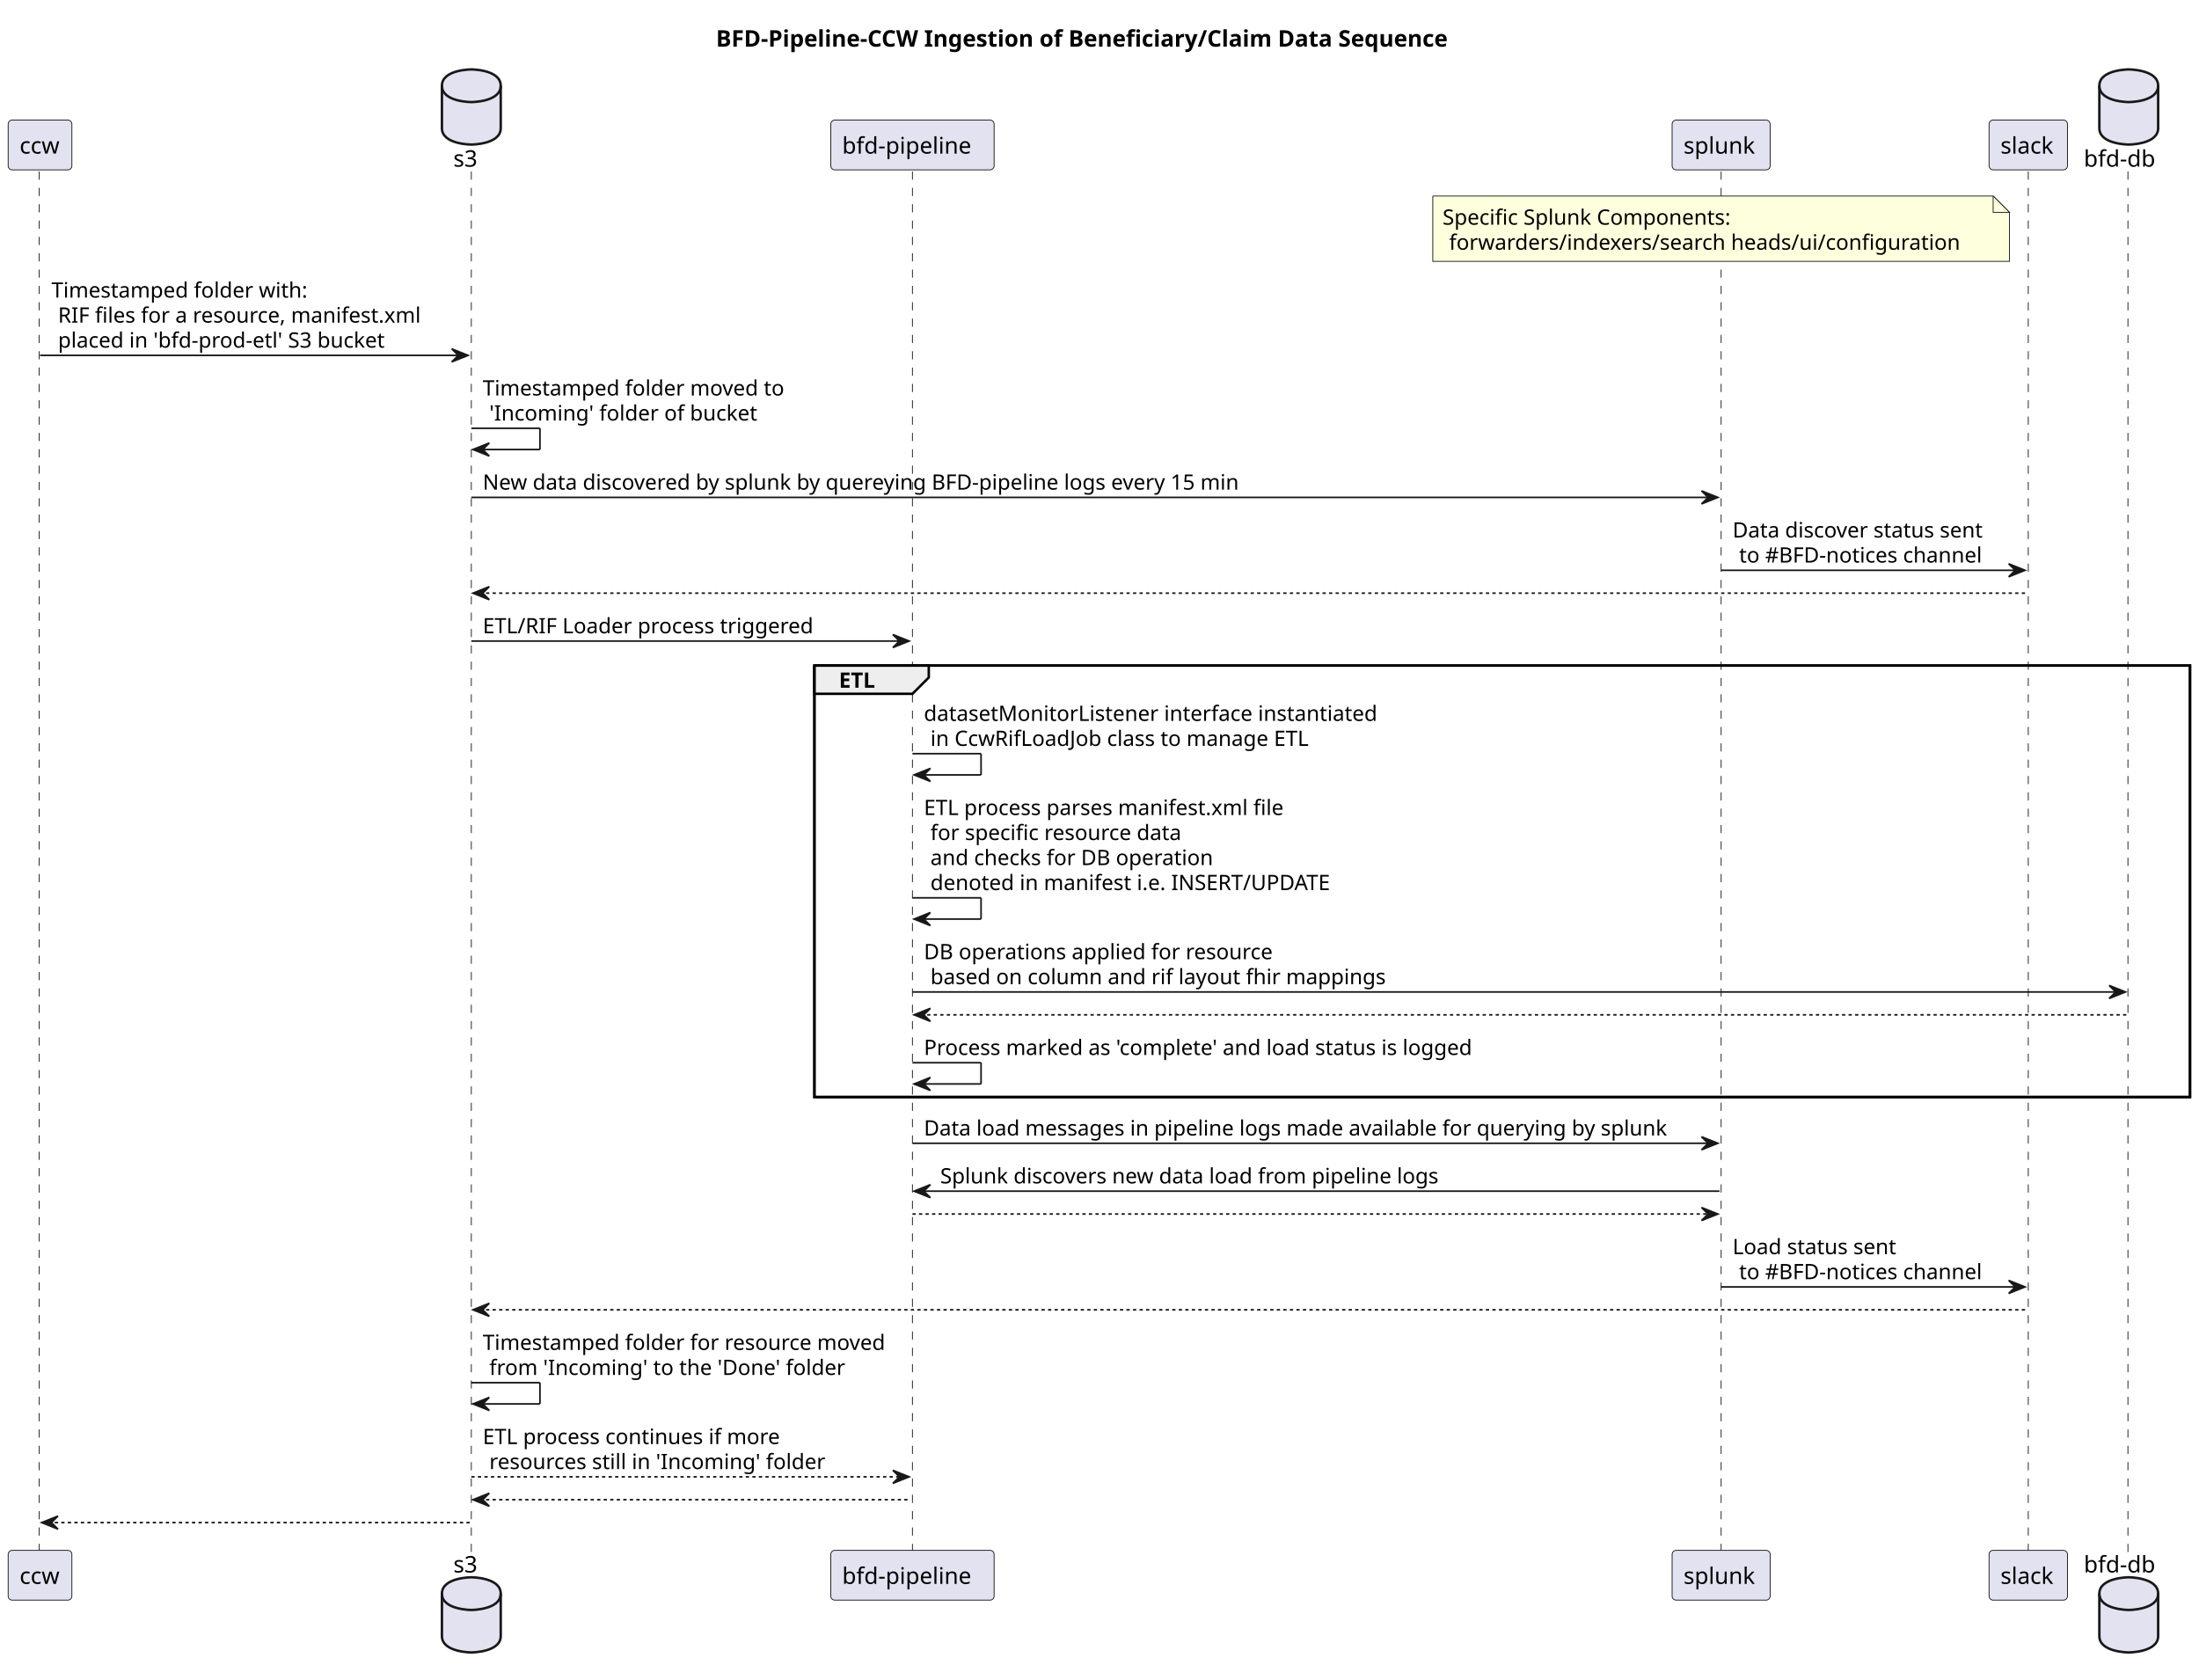
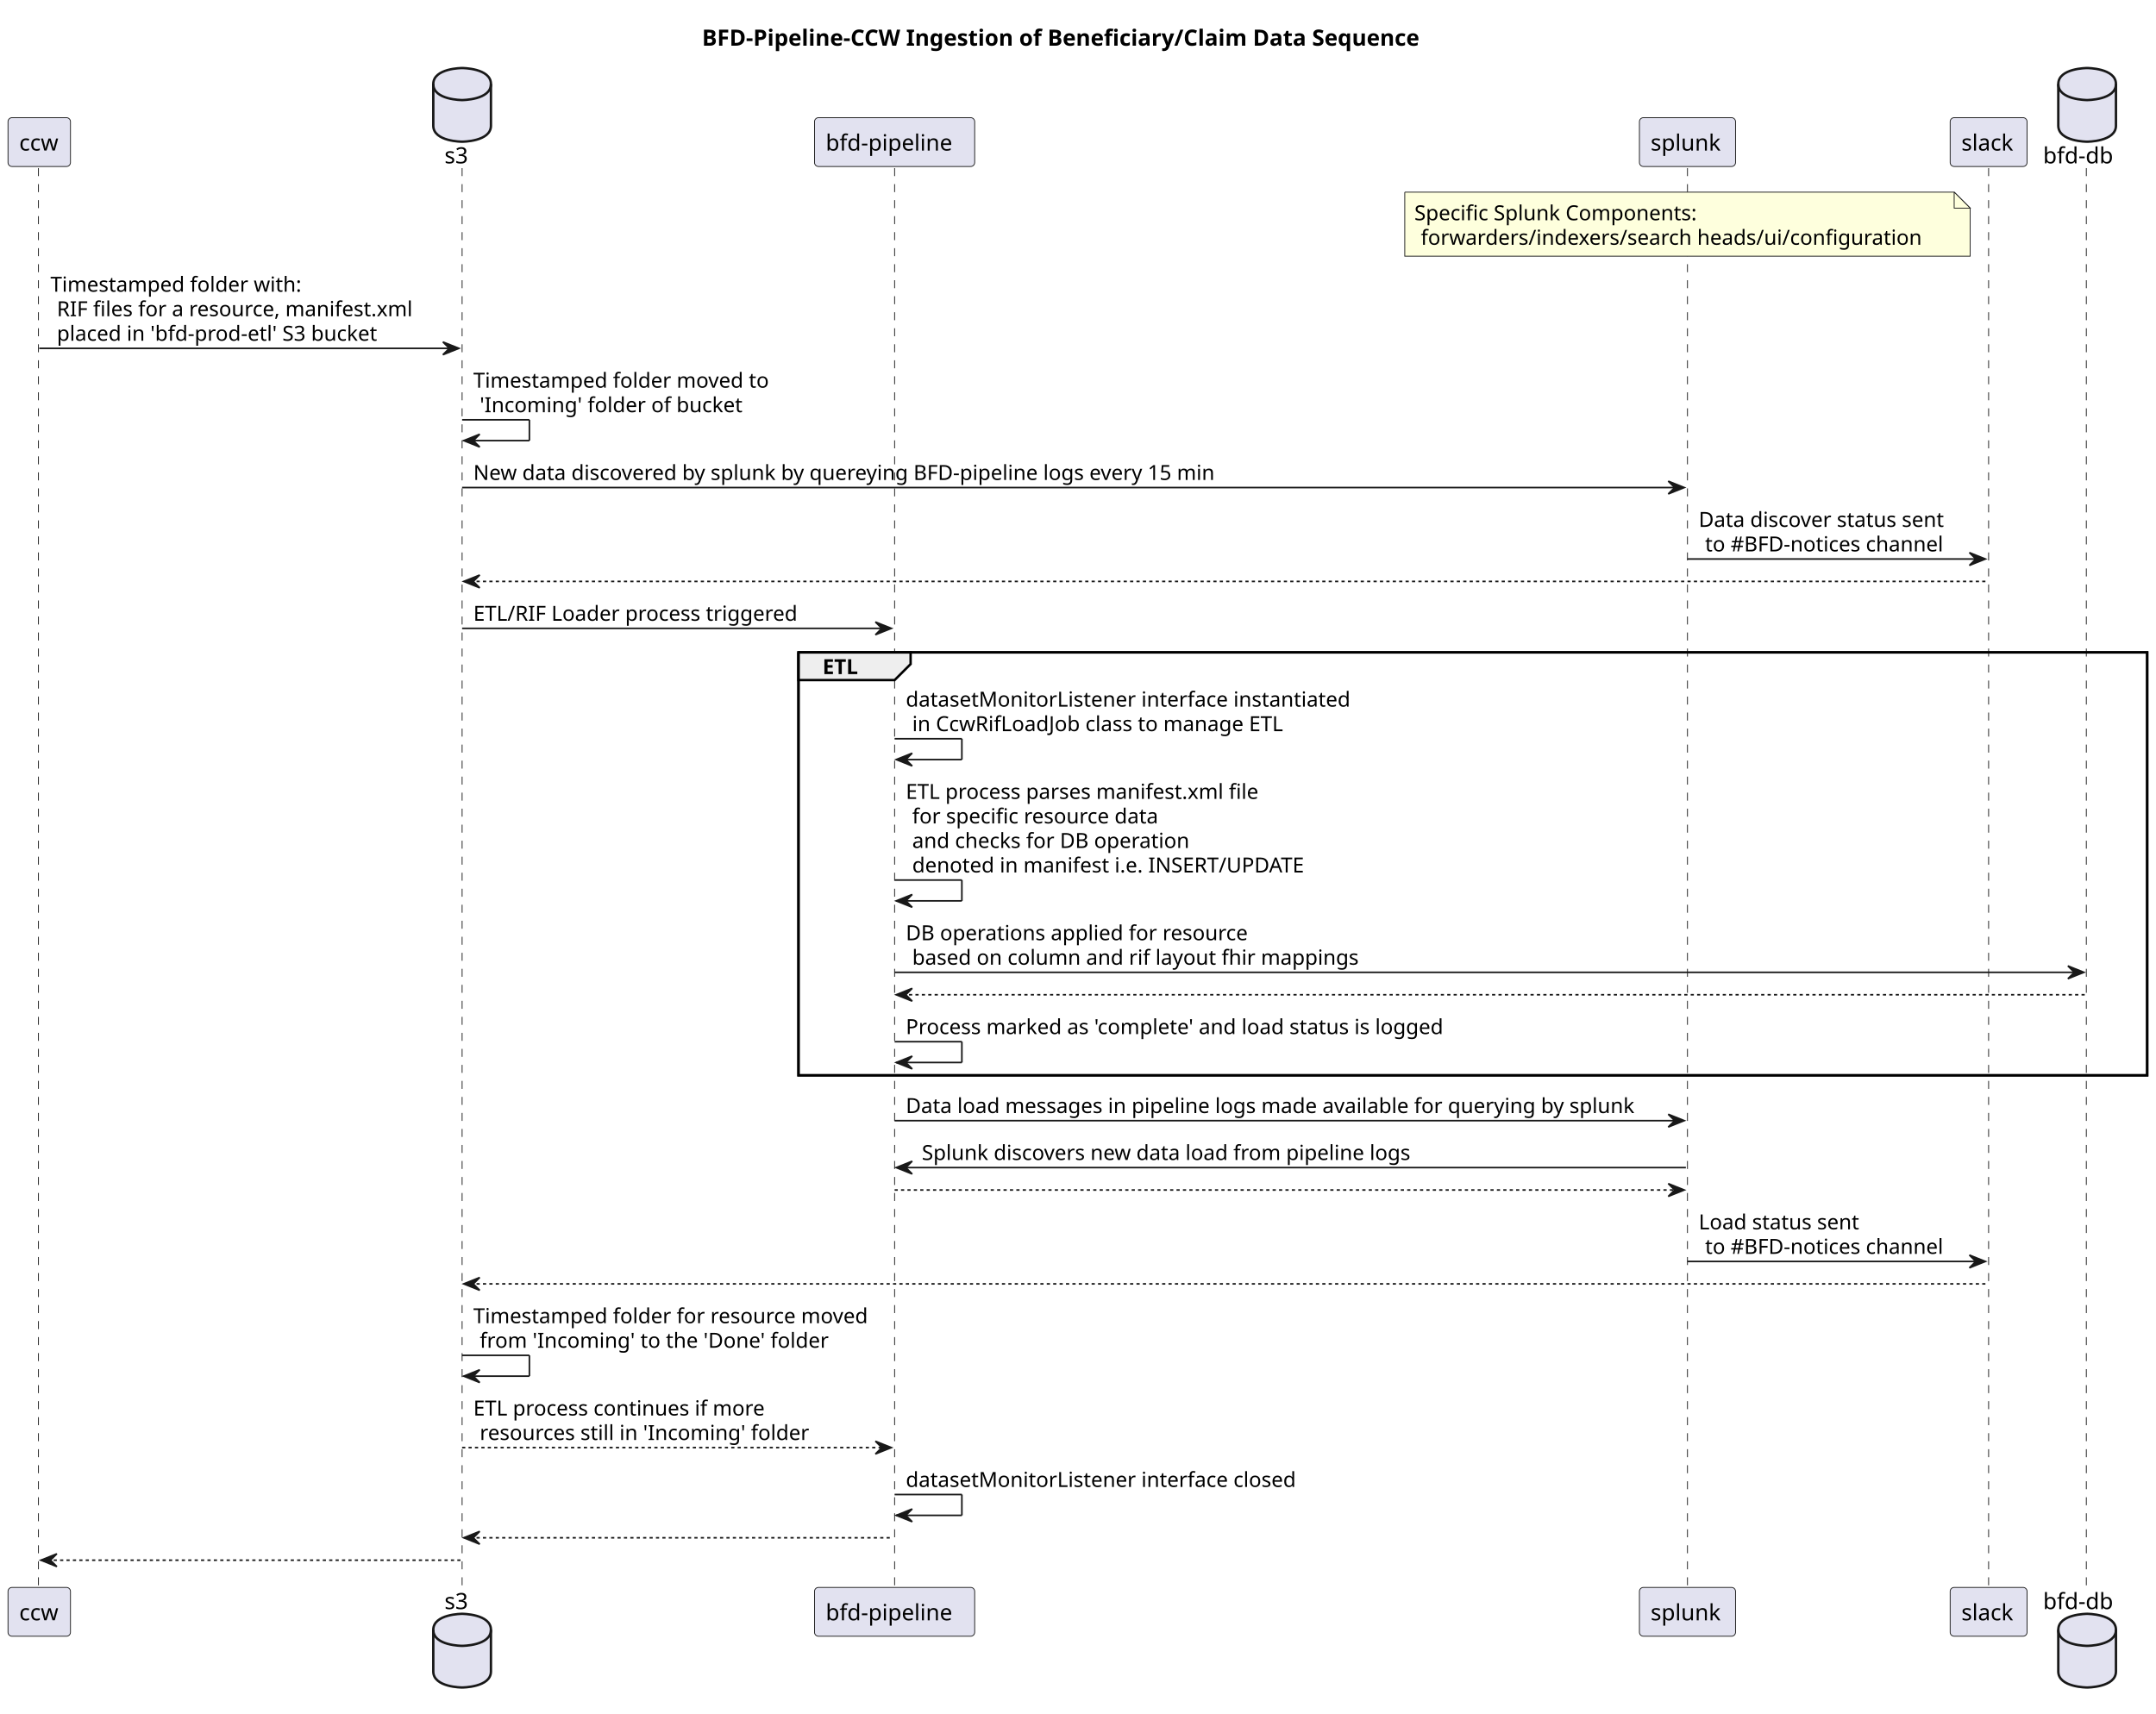
- <svg xmlns="http://www.w3.org/2000/svg" contentStyleType="text/css" height="1028px" preserveAspectRatio="none" style="width:1346px;height:1028px;background:#FFFFFF;" version="1.1" viewBox="0 0 1346 1028" width="1346px" zoomAndPan="magnify">
+ <svg xmlns="http://www.w3.org/2000/svg" contentStyleType="text/css" height="1070px" preserveAspectRatio="none" style="width:1346px;height:1070px;background:#FFFFFF;" version="1.1" viewBox="0 0 1346 1070" width="1346px" zoomAndPan="magnify">
  <defs />
  <g>
    <rect fill="none" height="26.488" id="_title" style="stroke:none;stroke-width:1.0;" width="483" x="433.25" y="10" />
    <text fill="#000000" font-family="sans-serif" font-size="14" font-weight="bold" lengthAdjust="spacing" textLength="473" x="438.25" y="28.535">BFD-Pipeline-CCW Ingestion of Beneficiary/Claim Data Sequence</text>
    <rect fill="none" height="264.106" style="stroke:#000000;stroke-width:1.5;" width="842" x="498.5" y="407.393" />
-     <line style="stroke:#181818;stroke-width:0.5;stroke-dasharray:5.0,5.0;" x1="24" x2="24" y1="104.977" y2="949.982" />
-     <line style="stroke:#181818;stroke-width:0.5;stroke-dasharray:5.0,5.0;" x1="288.5" x2="288.5" y1="104.977" y2="949.982" />
-     <line style="stroke:#181818;stroke-width:0.5;stroke-dasharray:5.0,5.0;" x1="558.5" x2="558.5" y1="104.977" y2="949.982" />
-     <line style="stroke:#181818;stroke-width:0.5;stroke-dasharray:5.0,5.0;" x1="1053.5" x2="1053.5" y1="104.977" y2="949.982" />
-     <line style="stroke:#181818;stroke-width:0.5;stroke-dasharray:5.0,5.0;" x1="1241.5" x2="1241.5" y1="104.977" y2="949.982" />
-     <line style="stroke:#181818;stroke-width:0.5;stroke-dasharray:5.0,5.0;" x1="1302.5" x2="1302.5" y1="104.977" y2="949.982" />
+     <line style="stroke:#181818;stroke-width:0.5;stroke-dasharray:5.0,5.0;" x1="24" x2="24" y1="104.977" y2="992.293" />
+     <line style="stroke:#181818;stroke-width:0.5;stroke-dasharray:5.0,5.0;" x1="288.5" x2="288.5" y1="104.977" y2="992.293" />
+     <line style="stroke:#181818;stroke-width:0.5;stroke-dasharray:5.0,5.0;" x1="558.5" x2="558.5" y1="104.977" y2="992.293" />
+     <line style="stroke:#181818;stroke-width:0.5;stroke-dasharray:5.0,5.0;" x1="1053.5" x2="1053.5" y1="104.977" y2="992.293" />
+     <line style="stroke:#181818;stroke-width:0.5;stroke-dasharray:5.0,5.0;" x1="1241.5" x2="1241.5" y1="104.977" y2="992.293" />
+     <line style="stroke:#181818;stroke-width:0.5;stroke-dasharray:5.0,5.0;" x1="1302.5" x2="1302.5" y1="104.977" y2="992.293" />
    <rect fill="#E2E2F0" height="30.488" rx="2.5" ry="2.5" style="stroke:#181818;stroke-width:0.5;" width="39" x="5" y="73.488" />
    <text fill="#000000" font-family="sans-serif" font-size="14" lengthAdjust="spacing" textLength="25" x="12" y="94.023">ccw</text>
-     <rect fill="#E2E2F0" height="30.488" rx="2.5" ry="2.5" style="stroke:#181818;stroke-width:0.5;" width="39" x="5" y="948.982" />
-     <text fill="#000000" font-family="sans-serif" font-size="14" lengthAdjust="spacing" textLength="25" x="12" y="969.518">ccw</text>
+     <rect fill="#E2E2F0" height="30.488" rx="2.5" ry="2.5" style="stroke:#181818;stroke-width:0.5;" width="39" x="5" y="991.293" />
+     <text fill="#000000" font-family="sans-serif" font-size="14" lengthAdjust="spacing" textLength="25" x="12" y="1011.828">ccw</text>
    <text fill="#000000" font-family="sans-serif" font-size="14" lengthAdjust="spacing" textLength="16" x="277.5" y="102.023">s3</text>
    <path d="M270.5,52.488 C270.5,42.488 288.5,42.488 288.5,42.488 C288.5,42.488 306.5,42.488 306.5,52.488 L306.5,78.488 C306.5,88.488 288.5,88.488 288.5,88.488 C288.5,88.488 270.5,88.488 270.5,78.488 L270.5,52.488 " fill="#E2E2F0" style="stroke:#181818;stroke-width:1.5;" />
    <path d="M270.5,52.488 C270.5,62.488 288.5,62.488 288.5,62.488 C288.5,62.488 306.5,62.488 306.5,52.488 " fill="none" style="stroke:#181818;stroke-width:1.5;" />
-     <text fill="#000000" font-family="sans-serif" font-size="14" lengthAdjust="spacing" textLength="16" x="277.5" y="962.518">s3</text>
-     <path d="M270.5,975.471 C270.5,965.471 288.5,965.471 288.5,965.471 C288.5,965.471 306.5,965.471 306.5,975.471 L306.5,1001.471 C306.5,1011.471 288.5,1011.471 288.5,1011.471 C288.5,1011.471 270.5,1011.471 270.5,1001.471 L270.5,975.471 " fill="#E2E2F0" style="stroke:#181818;stroke-width:1.5;" />
-     <path d="M270.5,975.471 C270.5,985.471 288.5,985.471 288.5,985.471 C288.5,985.471 306.5,985.471 306.5,975.471 " fill="none" style="stroke:#181818;stroke-width:1.5;" />
+     <text fill="#000000" font-family="sans-serif" font-size="14" lengthAdjust="spacing" textLength="16" x="277.5" y="1004.828">s3</text>
+     <path d="M270.5,1017.781 C270.5,1007.781 288.5,1007.781 288.5,1007.781 C288.5,1007.781 306.5,1007.781 306.5,1017.781 L306.5,1043.781 C306.5,1053.781 288.5,1053.781 288.5,1053.781 C288.5,1053.781 270.5,1053.781 270.5,1043.781 L270.5,1017.781 " fill="#E2E2F0" style="stroke:#181818;stroke-width:1.5;" />
+     <path d="M270.5,1017.781 C270.5,1027.781 288.5,1027.781 288.5,1027.781 C288.5,1027.781 306.5,1027.781 306.5,1017.781 " fill="none" style="stroke:#181818;stroke-width:1.5;" />
    <rect fill="#E2E2F0" height="30.488" rx="2.5" ry="2.5" style="stroke:#181818;stroke-width:0.5;" width="100" x="508.5" y="73.488" />
    <text fill="#000000" font-family="sans-serif" font-size="14" lengthAdjust="spacing" textLength="86" x="515.5" y="94.023">bfd-pipeline</text>
-     <rect fill="#E2E2F0" height="30.488" rx="2.5" ry="2.5" style="stroke:#181818;stroke-width:0.5;" width="100" x="508.5" y="948.982" />
-     <text fill="#000000" font-family="sans-serif" font-size="14" lengthAdjust="spacing" textLength="86" x="515.5" y="969.518">bfd-pipeline</text>
+     <rect fill="#E2E2F0" height="30.488" rx="2.5" ry="2.5" style="stroke:#181818;stroke-width:0.5;" width="100" x="508.5" y="991.293" />
+     <text fill="#000000" font-family="sans-serif" font-size="14" lengthAdjust="spacing" textLength="86" x="515.5" y="1011.828">bfd-pipeline</text>
    <rect fill="#E2E2F0" height="30.488" rx="2.5" ry="2.5" style="stroke:#181818;stroke-width:0.5;" width="60" x="1023.5" y="73.488" />
    <text fill="#000000" font-family="sans-serif" font-size="14" lengthAdjust="spacing" textLength="46" x="1030.5" y="94.023">splunk</text>
-     <rect fill="#E2E2F0" height="30.488" rx="2.5" ry="2.5" style="stroke:#181818;stroke-width:0.5;" width="60" x="1023.5" y="948.982" />
-     <text fill="#000000" font-family="sans-serif" font-size="14" lengthAdjust="spacing" textLength="46" x="1030.5" y="969.518">splunk</text>
+     <rect fill="#E2E2F0" height="30.488" rx="2.5" ry="2.5" style="stroke:#181818;stroke-width:0.5;" width="60" x="1023.5" y="991.293" />
+     <text fill="#000000" font-family="sans-serif" font-size="14" lengthAdjust="spacing" textLength="46" x="1030.5" y="1011.828">splunk</text>
    <rect fill="#E2E2F0" height="30.488" rx="2.5" ry="2.5" style="stroke:#181818;stroke-width:0.5;" width="48" x="1217.5" y="73.488" />
    <text fill="#000000" font-family="sans-serif" font-size="14" lengthAdjust="spacing" textLength="34" x="1224.5" y="94.023">slack</text>
-     <rect fill="#E2E2F0" height="30.488" rx="2.5" ry="2.5" style="stroke:#181818;stroke-width:0.5;" width="48" x="1217.5" y="948.982" />
-     <text fill="#000000" font-family="sans-serif" font-size="14" lengthAdjust="spacing" textLength="34" x="1224.5" y="969.518">slack</text>
+     <rect fill="#E2E2F0" height="30.488" rx="2.5" ry="2.5" style="stroke:#181818;stroke-width:0.5;" width="48" x="1217.5" y="991.293" />
+     <text fill="#000000" font-family="sans-serif" font-size="14" lengthAdjust="spacing" textLength="34" x="1224.5" y="1011.828">slack</text>
    <text fill="#000000" font-family="sans-serif" font-size="14" lengthAdjust="spacing" textLength="49" x="1275.5" y="102.023">bfd-db</text>
    <path d="M1285,52.488 C1285,42.488 1303,42.488 1303,42.488 C1303,42.488 1321,42.488 1321,52.488 L1321,78.488 C1321,88.488 1303,88.488 1303,88.488 C1303,88.488 1285,88.488 1285,78.488 L1285,52.488 " fill="#E2E2F0" style="stroke:#181818;stroke-width:1.5;" />
    <path d="M1285,52.488 C1285,62.488 1303,62.488 1303,62.488 C1303,62.488 1321,62.488 1321,52.488 " fill="none" style="stroke:#181818;stroke-width:1.5;" />
-     <text fill="#000000" font-family="sans-serif" font-size="14" lengthAdjust="spacing" textLength="49" x="1275.5" y="962.518">bfd-db</text>
-     <path d="M1285,975.471 C1285,965.471 1303,965.471 1303,965.471 C1303,965.471 1321,965.471 1321,975.471 L1321,1001.471 C1321,1011.471 1303,1011.471 1303,1011.471 C1303,1011.471 1285,1011.471 1285,1001.471 L1285,975.471 " fill="#E2E2F0" style="stroke:#181818;stroke-width:1.5;" />
-     <path d="M1285,975.471 C1285,985.471 1303,985.471 1303,985.471 C1303,985.471 1321,985.471 1321,975.471 " fill="none" style="stroke:#181818;stroke-width:1.5;" />
+     <text fill="#000000" font-family="sans-serif" font-size="14" lengthAdjust="spacing" textLength="49" x="1275.5" y="1004.828">bfd-db</text>
+     <path d="M1285,1017.781 C1285,1007.781 1303,1007.781 1303,1007.781 C1303,1007.781 1321,1007.781 1321,1017.781 L1321,1043.781 C1321,1053.781 1303,1053.781 1303,1053.781 C1303,1053.781 1285,1053.781 1285,1043.781 L1285,1017.781 " fill="#E2E2F0" style="stroke:#181818;stroke-width:1.5;" />
+     <path d="M1285,1017.781 C1285,1027.781 1303,1027.781 1303,1027.781 C1303,1027.781 1321,1027.781 1321,1017.781 " fill="none" style="stroke:#181818;stroke-width:1.5;" />
    <path d="M877,119.977 L877,159.977 L1230,159.977 L1230,129.977 L1220,119.977 L877,119.977 " fill="#FEFFDD" style="stroke:#181818;stroke-width:0.5;" />
    <path d="M1220,119.977 L1220,129.977 L1230,129.977 L1220,119.977 " fill="#FEFFDD" style="stroke:#181818;stroke-width:0.5;" />
    <text fill="#000000" font-family="sans-serif" font-size="13" lengthAdjust="spacing" textLength="184" x="883" y="137.545">Specific Splunk Components:</text>
    <text fill="#000000" font-family="sans-serif" font-size="13" lengthAdjust="spacing" textLength="328" x="887" y="152.856">forwarders/indexers/search heads/ui/configuration</text>
    <polygon fill="#181818" points="276.5,213.529,286.5,217.529,276.5,221.529,280.5,217.529" style="stroke:#181818;stroke-width:1.0;" />
    <line style="stroke:#181818;stroke-width:1.0;" x1="24.5" x2="282.5" y1="217.529" y2="217.529" />
    <text fill="#000000" font-family="sans-serif" font-size="13" lengthAdjust="spacing" textLength="161" x="31.5" y="182.166">Timestamped folder with:</text>
    <text fill="#000000" font-family="sans-serif" font-size="13" lengthAdjust="spacing" textLength="232" x="35.5" y="197.477">RIF files for a resource, manifest.xml</text>
    <text fill="#000000" font-family="sans-serif" font-size="13" lengthAdjust="spacing" textLength="215" x="35.5" y="212.787">placed in 'bfd-prod-etl' S3 bucket</text>
    <line style="stroke:#181818;stroke-width:1.0;" x1="288.5" x2="330.5" y1="262.15" y2="262.15" />
    <line style="stroke:#181818;stroke-width:1.0;" x1="330.5" x2="330.5" y1="262.15" y2="275.15" />
    <line style="stroke:#181818;stroke-width:1.0;" x1="289.5" x2="330.5" y1="275.15" y2="275.15" />
    <polygon fill="#181818" points="299.5,271.15,289.5,275.15,299.5,279.15,295.5,275.15" style="stroke:#181818;stroke-width:1.0;" />
    <text fill="#000000" font-family="sans-serif" font-size="13" lengthAdjust="spacing" textLength="189" x="295.5" y="242.098">Timestamped folder moved to</text>
    <text fill="#000000" font-family="sans-serif" font-size="13" lengthAdjust="spacing" textLength="170" x="299.5" y="257.408">'Incoming' folder of bucket</text>
    <polygon fill="#181818" points="1041.5,300.461,1051.5,304.461,1041.5,308.461,1045.5,304.461" style="stroke:#181818;stroke-width:1.0;" />
    <line style="stroke:#181818;stroke-width:1.0;" x1="288.5" x2="1047.5" y1="304.461" y2="304.461" />
    <text fill="#000000" font-family="sans-serif" font-size="13" lengthAdjust="spacing" textLength="483" x="295.5" y="299.719">New data discovered by splunk by quereying BFD-pipeline logs every 15 min</text>
    <polygon fill="#181818" points="1229.5,345.082,1239.5,349.082,1229.5,353.082,1233.5,349.082" style="stroke:#181818;stroke-width:1.0;" />
    <line style="stroke:#181818;stroke-width:1.0;" x1="1053.5" x2="1235.5" y1="349.082" y2="349.082" />
    <text fill="#000000" font-family="sans-serif" font-size="13" lengthAdjust="spacing" textLength="160" x="1060.5" y="329.029">Data discover status sent</text>
    <text fill="#000000" font-family="sans-serif" font-size="13" lengthAdjust="spacing" textLength="156" x="1064.5" y="344.34">to #BFD-notices channel</text>
    <polygon fill="#181818" points="299.5,359.082,289.5,363.082,299.5,367.082,295.5,363.082" style="stroke:#181818;stroke-width:1.0;" />
    <line style="stroke:#181818;stroke-width:1.0;stroke-dasharray:2.0,2.0;" x1="293.5" x2="1240.5" y1="363.082" y2="363.082" />
    <polygon fill="#181818" points="546.5,388.393,556.5,392.393,546.5,396.393,550.5,392.393" style="stroke:#181818;stroke-width:1.0;" />
    <line style="stroke:#181818;stroke-width:1.0;" x1="288.5" x2="552.5" y1="392.393" y2="392.393" />
    <text fill="#000000" font-family="sans-serif" font-size="13" lengthAdjust="spacing" textLength="208" x="295.5" y="387.65">ETL/RIF Loader process triggered</text>
    <path d="M498.5,407.393 L568.5,407.393 L568.5,414.703 L558.5,424.703 L498.5,424.703 L498.5,407.393 " fill="#EEEEEE" style="stroke:#000000;stroke-width:1.5;" />
    <rect fill="none" height="264.106" style="stroke:#000000;stroke-width:1.5;" width="842" x="498.5" y="407.393" />
    <text fill="#000000" font-family="sans-serif" font-size="13" font-weight="bold" lengthAdjust="spacing" textLength="25" x="513.5" y="420.961">ETL</text>
    <line style="stroke:#181818;stroke-width:1.0;" x1="558.5" x2="600.5" y1="461.324" y2="461.324" />
    <line style="stroke:#181818;stroke-width:1.0;" x1="600.5" x2="600.5" y1="461.324" y2="474.324" />
    <line style="stroke:#181818;stroke-width:1.0;" x1="559.5" x2="600.5" y1="474.324" y2="474.324" />
    <polygon fill="#181818" points="569.5,470.324,559.5,474.324,569.5,478.324,565.5,474.324" style="stroke:#181818;stroke-width:1.0;" />
    <text fill="#000000" font-family="sans-serif" font-size="13" lengthAdjust="spacing" textLength="283" x="565.5" y="441.272">datasetMonitorListener interface instantiated</text>
    <text fill="#000000" font-family="sans-serif" font-size="13" lengthAdjust="spacing" textLength="241" x="569.5" y="456.582">in CcwRifLoadJob class to manage ETL</text>
    <line style="stroke:#181818;stroke-width:1.0;" x1="558.5" x2="600.5" y1="549.566" y2="549.566" />
    <line style="stroke:#181818;stroke-width:1.0;" x1="600.5" x2="600.5" y1="549.566" y2="562.566" />
    <line style="stroke:#181818;stroke-width:1.0;" x1="559.5" x2="600.5" y1="562.566" y2="562.566" />
    <polygon fill="#181818" points="569.5,558.566,559.5,562.566,569.5,566.566,565.5,562.566" style="stroke:#181818;stroke-width:1.0;" />
    <text fill="#000000" font-family="sans-serif" font-size="13" lengthAdjust="spacing" textLength="231" x="565.5" y="498.893">ETL process parses manifest.xml file</text>
    <text fill="#000000" font-family="sans-serif" font-size="13" lengthAdjust="spacing" textLength="160" x="569.5" y="514.203">for specific resource data</text>
    <text fill="#000000" font-family="sans-serif" font-size="13" lengthAdjust="spacing" textLength="178" x="569.5" y="529.514">and checks for DB operation</text>
    <text fill="#000000" font-family="sans-serif" font-size="13" lengthAdjust="spacing" textLength="258" x="569.5" y="544.824">denoted  in manifest i.e. INSERT/UPDATE</text>
    <polygon fill="#181818" points="1291,603.188,1301,607.188,1291,611.188,1295,607.188" style="stroke:#181818;stroke-width:1.0;" />
    <line style="stroke:#181818;stroke-width:1.0;" x1="558.5" x2="1297" y1="607.188" y2="607.188" />
    <text fill="#000000" font-family="sans-serif" font-size="13" lengthAdjust="spacing" textLength="218" x="565.5" y="587.135">DB operations applied for resource</text>
    <text fill="#000000" font-family="sans-serif" font-size="13" lengthAdjust="spacing" textLength="288" x="569.5" y="602.445">based on column and rif layout fhir mappings</text>
    <polygon fill="#181818" points="569.5,617.188,559.5,621.188,569.5,625.188,565.5,621.188" style="stroke:#181818;stroke-width:1.0;" />
    <line style="stroke:#181818;stroke-width:1.0;stroke-dasharray:2.0,2.0;" x1="563.5" x2="1302" y1="621.188" y2="621.188" />
    <line style="stroke:#181818;stroke-width:1.0;" x1="558.5" x2="600.5" y1="650.498" y2="650.498" />
    <line style="stroke:#181818;stroke-width:1.0;" x1="600.5" x2="600.5" y1="650.498" y2="663.498" />
    <line style="stroke:#181818;stroke-width:1.0;" x1="559.5" x2="600.5" y1="663.498" y2="663.498" />
    <polygon fill="#181818" points="569.5,659.498,559.5,663.498,569.5,667.498,565.5,663.498" style="stroke:#181818;stroke-width:1.0;" />
    <text fill="#000000" font-family="sans-serif" font-size="13" lengthAdjust="spacing" textLength="348" x="565.5" y="645.756">Process marked as 'complete' and load status is logged</text>
    <polygon fill="#181818" points="1041.5,695.809,1051.5,699.809,1041.5,703.809,1045.5,699.809" style="stroke:#181818;stroke-width:1.0;" />
    <line style="stroke:#181818;stroke-width:1.0;" x1="558.5" x2="1047.5" y1="699.809" y2="699.809" />
    <text fill="#000000" font-family="sans-serif" font-size="13" lengthAdjust="spacing" textLength="471" x="565.5" y="695.066">Data load messages in pipeline logs made available for querying by splunk</text>
    <polygon fill="#181818" points="569.5,725.119,559.5,729.119,569.5,733.119,565.5,729.119" style="stroke:#181818;stroke-width:1.0;" />
    <line style="stroke:#181818;stroke-width:1.0;" x1="563.5" x2="1052.5" y1="729.119" y2="729.119" />
    <text fill="#000000" font-family="sans-serif" font-size="13" lengthAdjust="spacing" textLength="317" x="575.5" y="724.377">Splunk discovers new data load from pipeline logs</text>
    <polygon fill="#181818" points="1041.5,739.119,1051.5,743.119,1041.5,747.119,1045.5,743.119" style="stroke:#181818;stroke-width:1.0;" />
    <line style="stroke:#181818;stroke-width:1.0;stroke-dasharray:2.0,2.0;" x1="558.5" x2="1047.5" y1="743.119" y2="743.119" />
    <polygon fill="#181818" points="1229.5,783.74,1239.5,787.74,1229.5,791.74,1233.5,787.74" style="stroke:#181818;stroke-width:1.0;" />
    <line style="stroke:#181818;stroke-width:1.0;" x1="1053.5" x2="1235.5" y1="787.74" y2="787.74" />
    <text fill="#000000" font-family="sans-serif" font-size="13" lengthAdjust="spacing" textLength="104" x="1060.5" y="767.688">Load status sent</text>
    <text fill="#000000" font-family="sans-serif" font-size="13" lengthAdjust="spacing" textLength="156" x="1064.5" y="782.998">to #BFD-notices channel</text>
    <polygon fill="#181818" points="299.5,797.74,289.5,801.74,299.5,805.74,295.5,801.74" style="stroke:#181818;stroke-width:1.0;" />
    <line style="stroke:#181818;stroke-width:1.0;stroke-dasharray:2.0,2.0;" x1="293.5" x2="1240.5" y1="801.74" y2="801.74" />
    <line style="stroke:#181818;stroke-width:1.0;" x1="288.5" x2="330.5" y1="846.361" y2="846.361" />
    <line style="stroke:#181818;stroke-width:1.0;" x1="330.5" x2="330.5" y1="846.361" y2="859.361" />
    <line style="stroke:#181818;stroke-width:1.0;" x1="289.5" x2="330.5" y1="859.361" y2="859.361" />
    <polygon fill="#181818" points="299.5,855.361,289.5,859.361,299.5,863.361,295.5,859.361" style="stroke:#181818;stroke-width:1.0;" />
    <text fill="#000000" font-family="sans-serif" font-size="13" lengthAdjust="spacing" textLength="252" x="295.5" y="826.309">Timestamped folder for resource moved</text>
    <text fill="#000000" font-family="sans-serif" font-size="13" lengthAdjust="spacing" textLength="224" x="299.5" y="841.619">from 'Incoming' to the 'Done' folder</text>
    <polygon fill="#181818" points="546.5,899.982,556.5,903.982,546.5,907.982,550.5,903.982" style="stroke:#181818;stroke-width:1.0;" />
    <line style="stroke:#181818;stroke-width:1.0;stroke-dasharray:2.0,2.0;" x1="288.5" x2="552.5" y1="903.982" y2="903.982" />
    <text fill="#000000" font-family="sans-serif" font-size="13" lengthAdjust="spacing" textLength="190" x="295.5" y="883.93">ETL process continues if more</text>
    <text fill="#000000" font-family="sans-serif" font-size="13" lengthAdjust="spacing" textLength="215" x="299.5" y="899.24">resources still in 'Incoming' folder</text>
-     <polygon fill="#181818" points="299.5,913.982,289.5,917.982,299.5,921.982,295.5,917.982" style="stroke:#181818;stroke-width:1.0;" />
-     <line style="stroke:#181818;stroke-width:1.0;stroke-dasharray:2.0,2.0;" x1="293.5" x2="557.5" y1="917.982" y2="917.982" />
-     <polygon fill="#181818" points="35.5,927.982,25.5,931.982,35.5,935.982,31.5,931.982" style="stroke:#181818;stroke-width:1.0;" />
-     <line style="stroke:#181818;stroke-width:1.0;stroke-dasharray:2.0,2.0;" x1="29.5" x2="287.5" y1="931.982" y2="931.982" />
+     <line style="stroke:#181818;stroke-width:1.0;" x1="558.5" x2="600.5" y1="933.293" y2="933.293" />
+     <line style="stroke:#181818;stroke-width:1.0;" x1="600.5" x2="600.5" y1="933.293" y2="946.293" />
+     <line style="stroke:#181818;stroke-width:1.0;" x1="559.5" x2="600.5" y1="946.293" y2="946.293" />
+     <polygon fill="#181818" points="569.5,942.293,559.5,946.293,569.5,950.293,565.5,946.293" style="stroke:#181818;stroke-width:1.0;" />
+     <text fill="#000000" font-family="sans-serif" font-size="13" lengthAdjust="spacing" textLength="249" x="565.5" y="928.551">datasetMonitorListener interface closed</text>
+     <polygon fill="#181818" points="299.5,956.293,289.5,960.293,299.5,964.293,295.5,960.293" style="stroke:#181818;stroke-width:1.0;" />
+     <line style="stroke:#181818;stroke-width:1.0;stroke-dasharray:2.0,2.0;" x1="293.5" x2="557.5" y1="960.293" y2="960.293" />
+     <polygon fill="#181818" points="35.5,970.293,25.5,974.293,35.5,978.293,31.5,974.293" style="stroke:#181818;stroke-width:1.0;" />
+     <line style="stroke:#181818;stroke-width:1.0;stroke-dasharray:2.0,2.0;" x1="29.5" x2="287.5" y1="974.293" y2="974.293" />
  </g>
</svg>
